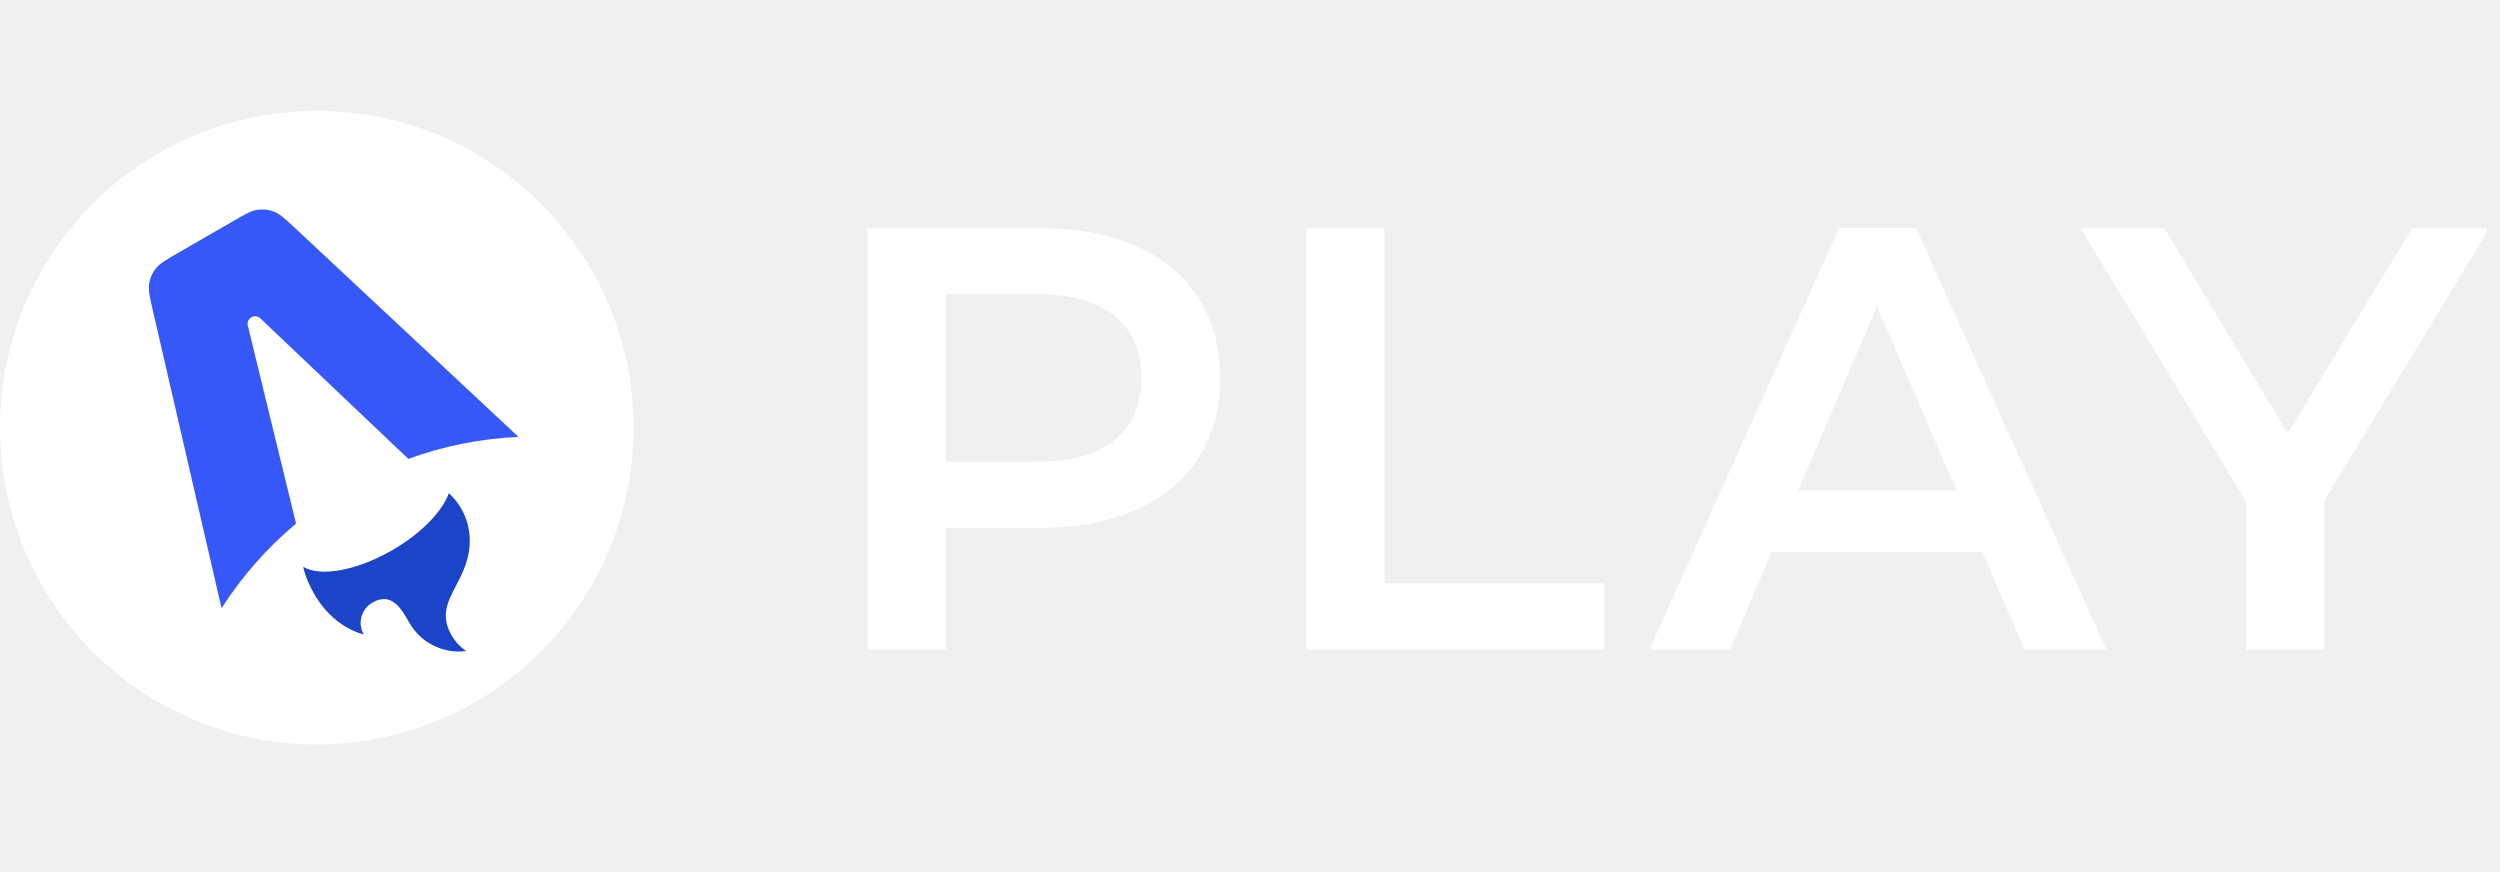
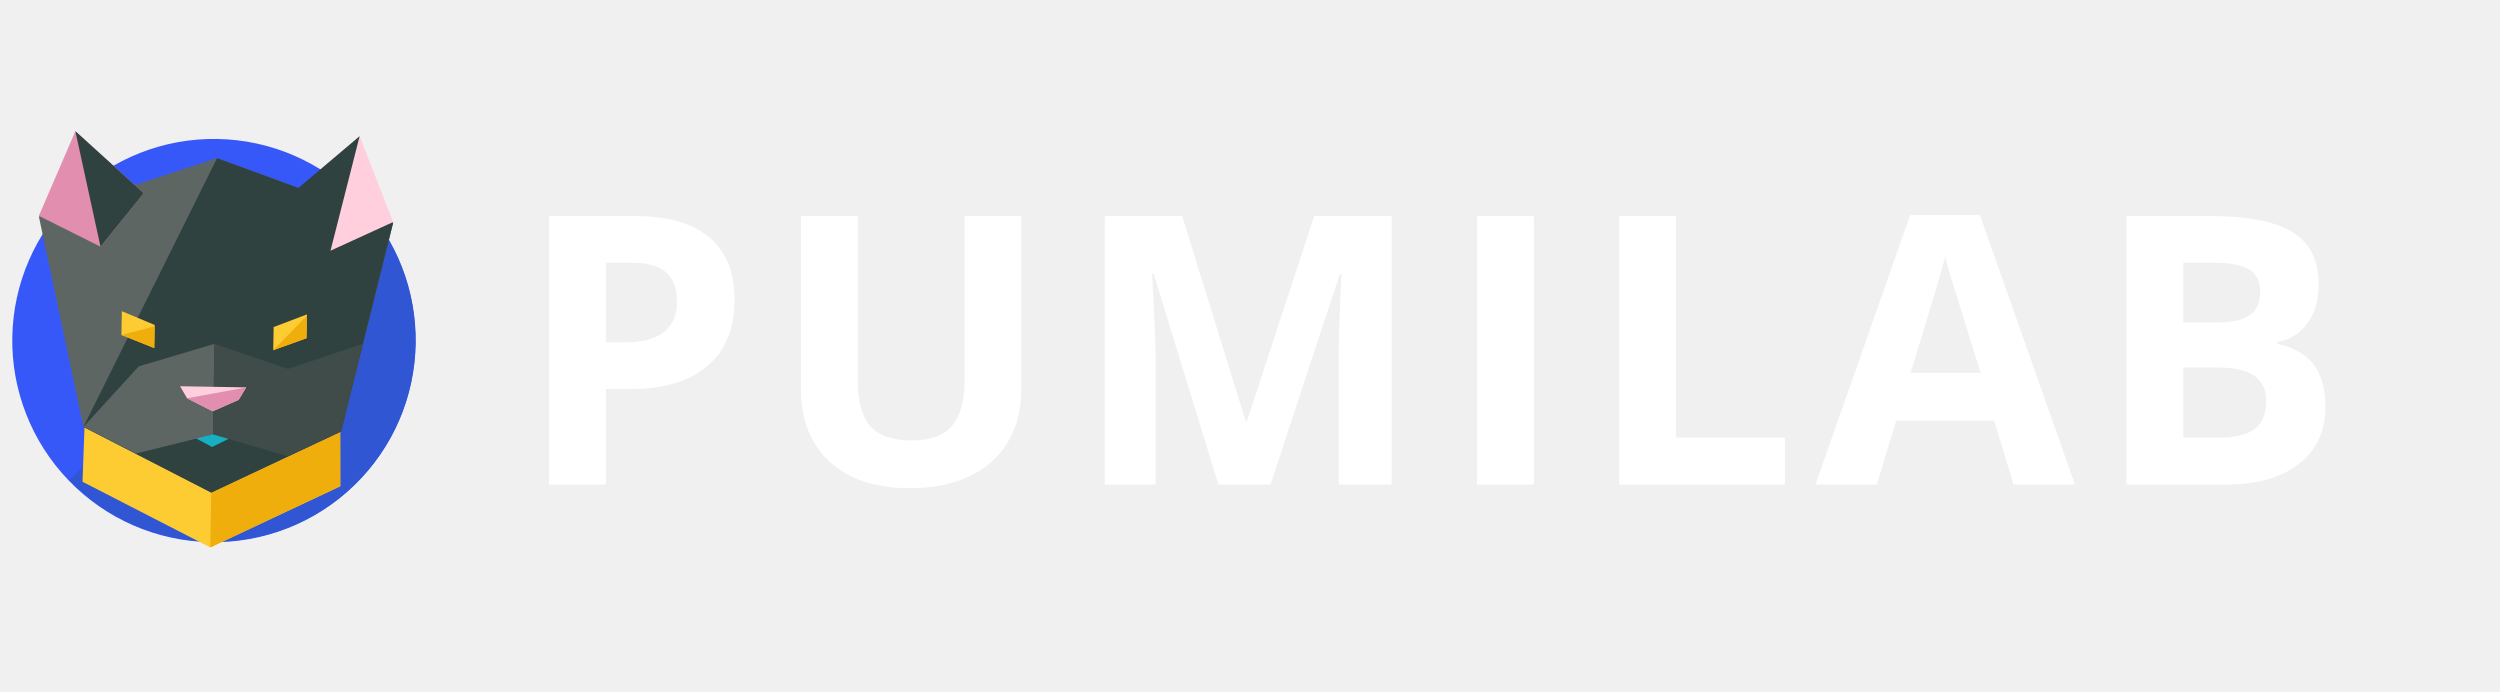
- <svg xmlns="http://www.w3.org/2000/svg" width="132" height="46" viewBox="0 0 132 46" fill="none">
-   <g clip-path="url(#clip0_304_44)">
-     <mask id="mask0_304_44" style="mask-type:luminance" maskUnits="userSpaceOnUse" x="0" y="0" width="132" height="46">
-       <path d="M0 0H131.309V46H0V0Z" fill="white" />
-     </mask>
-     <g mask="url(#mask0_304_44)">
-       <path d="M54.952 12.044C56.88 12.044 58.554 12.362 59.973 12.997C61.414 13.633 62.516 14.544 63.279 15.731C64.041 16.917 64.423 18.326 64.423 19.958C64.423 21.568 64.041 22.977 63.279 24.185C62.516 25.371 61.414 26.282 59.973 26.918C58.553 27.554 56.88 27.871 54.952 27.871H49.93V34.291H45.8V12.044H54.952ZM54.762 24.375C56.562 24.375 57.929 23.994 58.861 23.231C59.793 22.468 60.259 21.377 60.259 19.958C60.259 18.538 59.793 17.447 58.861 16.684C57.929 15.921 56.562 15.54 54.761 15.54H49.931V24.375H54.762ZM68.967 12.044H73.099V30.795H84.73V34.291H68.967V12.044ZM104.668 29.143H93.544L91.35 34.29H87.091L97.102 12.043H101.171L111.214 34.29H106.891L104.667 29.142L104.668 29.143ZM103.301 25.901L99.106 16.176L94.942 25.901H103.301ZM122.726 26.441V34.291H118.594V26.505L109.854 12.044H114.272L120.787 22.881L127.366 12.044H131.434L122.726 26.441ZM16.727 39.309C25.965 39.309 33.455 31.82 33.455 22.582C33.455 13.343 25.965 5.854 16.727 5.854C7.49 5.854 0 13.344 0 22.582C0 31.82 7.489 39.309 16.727 39.309Z" fill="white" />
-     </g>
-   </g>
-   <path d="M14.469 11.175C14.782 11.297 15.052 11.549 15.592 12.053L27.375 23.068C25.389 23.157 23.428 23.549 21.561 24.229L13.744 16.808C13.682 16.748 13.602 16.711 13.517 16.701C13.431 16.691 13.345 16.709 13.271 16.752C13.196 16.795 13.138 16.861 13.104 16.94C13.07 17.019 13.063 17.107 13.084 17.191L15.631 27.646C14.1 28.927 12.773 30.434 11.698 32.116L8.07 16.391C7.904 15.673 7.822 15.314 7.874 14.982C7.919 14.689 8.039 14.413 8.222 14.18C8.43 13.915 8.749 13.731 9.388 13.362L12.307 11.677C12.947 11.308 13.266 11.123 13.599 11.076C13.893 11.034 14.192 11.069 14.469 11.175Z" fill="#3758F9" />
-   <path d="M23.699 26.038C23.359 26.999 22.247 28.163 20.705 29.053C18.812 30.145 16.886 30.472 16.008 29.923C16.12 30.464 16.386 31.003 16.578 31.335C16.578 31.335 17.42 33.022 19.208 33.501C19.045 33.219 19.001 32.883 19.085 32.567C19.17 32.252 19.376 31.983 19.659 31.82C20.668 31.237 21.175 32.118 21.586 32.833L21.623 32.897C22.249 33.981 23.448 34.528 24.617 34.376C24.299 34.161 24.035 33.877 23.844 33.544C23.247 32.51 23.632 31.775 24.079 30.92C24.434 30.24 24.83 29.484 24.802 28.443C24.786 27.882 24.631 27.333 24.349 26.848C24.171 26.538 23.95 26.267 23.699 26.038Z" fill="#1B44C8" />
+ <svg xmlns="http://www.w3.org/2000/svg" width="499" zoomAndPan="magnify" viewBox="0 0 374.25 103.5" height="138" preserveAspectRatio="xMidYMid meet" version="1.0">
  <defs>
-     <clipPath id="clip0_304_44">
-       <rect width="132" height="46" fill="white" />
+     <g />
+     <clipPath id="d50ccd65a7">
+       <path d="M 1 20 L 63 20 L 63 82 L 1 82 Z M 1 20 " clip-rule="nonzero" />
+     </clipPath>
+     <clipPath id="0c2ad35943">
+       <path d="M 1.602 19.469 L 63.543 20.551 L 62.461 82.492 L 0.52 81.41 Z M 1.602 19.469 " clip-rule="nonzero" />
+     </clipPath>
+     <clipPath id="316ff486c1">
+       <path d="M 1.602 19.469 L 63.543 20.551 L 62.461 82.492 L 0.52 81.41 Z M 1.602 19.469 " clip-rule="nonzero" />
+     </clipPath>
+     <clipPath id="dc2afa4186">
+       <path d="M 1.602 19.469 L 63.543 20.551 L 62.461 82.492 L 0.52 81.41 Z M 1.602 19.469 " clip-rule="nonzero" />
+     </clipPath>
+     <clipPath id="1a88e841d4">
+       <path d="M 10 29 L 63 29 L 63 82 L 10 82 Z M 10 29 " clip-rule="nonzero" />
+     </clipPath>
+     <clipPath id="d100b4b137">
+       <path d="M 1.602 19.469 L 63.543 20.551 L 62.461 82.492 L 0.52 81.41 Z M 1.602 19.469 " clip-rule="nonzero" />
+     </clipPath>
+     <clipPath id="2c6594e629">
+       <path d="M 1.602 19.469 L 63.543 20.551 L 62.461 82.492 L 0.52 81.41 Z M 1.602 19.469 " clip-rule="nonzero" />
+     </clipPath>
+     <clipPath id="09f4cf2b7d">
+       <path d="M 1.602 19.469 L 63.543 20.551 L 62.461 82.492 L 0.52 81.41 Z M 1.602 19.469 " clip-rule="nonzero" />
+     </clipPath>
+     <clipPath id="9d68a38910">
+       <path d="M 12 31 L 51 31 L 51 82 L 12 82 Z M 12 31 " clip-rule="nonzero" />
+     </clipPath>
+     <clipPath id="558f6fe180">
+       <path d="M 1.602 19.469 L 63.543 20.551 L 62.461 82.492 L 0.52 81.41 Z M 1.602 19.469 " clip-rule="nonzero" />
+     </clipPath>
+     <clipPath id="087ab6fb0e">
+       <path d="M 1.602 19.469 L 63.543 20.551 L 62.461 82.492 L 0.52 81.41 Z M 1.602 19.469 " clip-rule="nonzero" />
+     </clipPath>
+     <clipPath id="8b0d8f924a">
+       <path d="M 1.602 19.469 L 63.543 20.551 L 62.461 82.492 L 0.52 81.41 Z M 1.602 19.469 " clip-rule="nonzero" />
+     </clipPath>
+     <clipPath id="d33252b5b6">
+       <path d="M 31 31 L 51 31 L 51 82 L 31 82 Z M 31 31 " clip-rule="nonzero" />
+     </clipPath>
+     <clipPath id="7229aee9f7">
+       <path d="M 1.602 19.469 L 63.543 20.551 L 62.461 82.492 L 0.52 81.41 Z M 1.602 19.469 " clip-rule="nonzero" />
+     </clipPath>
+     <clipPath id="df650c3f5b">
+       <path d="M 1.602 19.469 L 63.543 20.551 L 62.461 82.492 L 0.52 81.41 Z M 1.602 19.469 " clip-rule="nonzero" />
+     </clipPath>
+     <clipPath id="de32995d98">
+       <path d="M 1.602 19.469 L 63.543 20.551 L 62.461 82.492 L 0.52 81.41 Z M 1.602 19.469 " clip-rule="nonzero" />
+     </clipPath>
+     <clipPath id="fffb798a39">
+       <path d="M 5 23 L 59 23 L 59 74 L 5 74 Z M 5 23 " clip-rule="nonzero" />
+     </clipPath>
+     <clipPath id="a7b8f13cec">
+       <path d="M 1.602 19.469 L 63.543 20.551 L 62.461 82.492 L 0.52 81.41 Z M 1.602 19.469 " clip-rule="nonzero" />
+     </clipPath>
+     <clipPath id="5ac70a5deb">
+       <path d="M 1.602 19.469 L 63.543 20.551 L 62.461 82.492 L 0.52 81.41 Z M 1.602 19.469 " clip-rule="nonzero" />
+     </clipPath>
+     <clipPath id="86cc668ea8">
+       <path d="M 1.602 19.469 L 63.543 20.551 L 62.461 82.492 L 0.52 81.41 Z M 1.602 19.469 " clip-rule="nonzero" />
+     </clipPath>
+     <clipPath id="5405606768">
+       <path d="M 12 23 L 59 23 L 59 74 L 12 74 Z M 12 23 " clip-rule="nonzero" />
+     </clipPath>
+     <clipPath id="ad93a0e8a0">
+       <path d="M 1.602 19.469 L 63.543 20.551 L 62.461 82.492 L 0.52 81.41 Z M 1.602 19.469 " clip-rule="nonzero" />
+     </clipPath>
+     <clipPath id="3355833737">
+       <path d="M 1.602 19.469 L 63.543 20.551 L 62.461 82.492 L 0.52 81.41 Z M 1.602 19.469 " clip-rule="nonzero" />
+     </clipPath>
+     <clipPath id="6b171ba30c">
+       <path d="M 1.602 19.469 L 63.543 20.551 L 62.461 82.492 L 0.52 81.41 Z M 1.602 19.469 " clip-rule="nonzero" />
+     </clipPath>
+     <clipPath id="7dcbe03c1b">
+       <path d="M 27 64 L 36 64 L 36 67 L 27 67 Z M 27 64 " clip-rule="nonzero" />
+     </clipPath>
+     <clipPath id="b2adc3fcdd">
+       <path d="M 1.602 19.469 L 63.543 20.551 L 62.461 82.492 L 0.52 81.41 Z M 1.602 19.469 " clip-rule="nonzero" />
+     </clipPath>
+     <clipPath id="bb8332c726">
+       <path d="M 1.602 19.469 L 63.543 20.551 L 62.461 82.492 L 0.52 81.41 Z M 1.602 19.469 " clip-rule="nonzero" />
+     </clipPath>
+     <clipPath id="77b8123bf6">
+       <path d="M 1.602 19.469 L 63.543 20.551 L 62.461 82.492 L 0.52 81.41 Z M 1.602 19.469 " clip-rule="nonzero" />
+     </clipPath>
+     <clipPath id="509b8d32b7">
+       <path d="M 12 51 L 33 51 L 33 68 L 12 68 Z M 12 51 " clip-rule="nonzero" />
+     </clipPath>
+     <clipPath id="c311348720">
+       <path d="M 1.602 19.469 L 63.543 20.551 L 62.461 82.492 L 0.52 81.41 Z M 1.602 19.469 " clip-rule="nonzero" />
+     </clipPath>
+     <clipPath id="d9b7a496c0">
+       <path d="M 1.602 19.469 L 63.543 20.551 L 62.461 82.492 L 0.52 81.41 Z M 1.602 19.469 " clip-rule="nonzero" />
+     </clipPath>
+     <clipPath id="511e01b192">
+       <path d="M 1.602 19.469 L 63.543 20.551 L 62.461 82.492 L 0.52 81.41 Z M 1.602 19.469 " clip-rule="nonzero" />
+     </clipPath>
+     <clipPath id="5cf9e34e22">
+       <path d="M 31 51 L 55 51 L 55 69 L 31 69 Z M 31 51 " clip-rule="nonzero" />
+     </clipPath>
+     <clipPath id="ee8052a6cf">
+       <path d="M 1.602 19.469 L 63.543 20.551 L 62.461 82.492 L 0.52 81.41 Z M 1.602 19.469 " clip-rule="nonzero" />
+     </clipPath>
+     <clipPath id="5c1dbf825f">
+       <path d="M 1.602 19.469 L 63.543 20.551 L 62.461 82.492 L 0.52 81.41 Z M 1.602 19.469 " clip-rule="nonzero" />
+     </clipPath>
+     <clipPath id="5c099bfd0c">
+       <path d="M 1.602 19.469 L 63.543 20.551 L 62.461 82.492 L 0.52 81.41 Z M 1.602 19.469 " clip-rule="nonzero" />
+     </clipPath>
+     <clipPath id="fe475c21a1">
+       <path d="M 18 46 L 24 46 L 24 53 L 18 53 Z M 18 46 " clip-rule="nonzero" />
+     </clipPath>
+     <clipPath id="a29c64fcd6">
+       <path d="M 1.602 19.469 L 63.543 20.551 L 62.461 82.492 L 0.52 81.41 Z M 1.602 19.469 " clip-rule="nonzero" />
+     </clipPath>
+     <clipPath id="78c786e8e1">
+       <path d="M 1.602 19.469 L 63.543 20.551 L 62.461 82.492 L 0.52 81.41 Z M 1.602 19.469 " clip-rule="nonzero" />
+     </clipPath>
+     <clipPath id="5c9ce0844d">
+       <path d="M 1.602 19.469 L 63.543 20.551 L 62.461 82.492 L 0.52 81.41 Z M 1.602 19.469 " clip-rule="nonzero" />
+     </clipPath>
+     <clipPath id="c6b8223ec3">
+       <path d="M 18 48 L 24 48 L 24 53 L 18 53 Z M 18 48 " clip-rule="nonzero" />
+     </clipPath>
+     <clipPath id="9cc3806aab">
+       <path d="M 1.602 19.469 L 63.543 20.551 L 62.461 82.492 L 0.52 81.41 Z M 1.602 19.469 " clip-rule="nonzero" />
+     </clipPath>
+     <clipPath id="3de8eb987f">
+       <path d="M 1.602 19.469 L 63.543 20.551 L 62.461 82.492 L 0.52 81.41 Z M 1.602 19.469 " clip-rule="nonzero" />
+     </clipPath>
+     <clipPath id="e690d3fdb3">
+       <path d="M 1.602 19.469 L 63.543 20.551 L 62.461 82.492 L 0.52 81.41 Z M 1.602 19.469 " clip-rule="nonzero" />
+     </clipPath>
+     <clipPath id="c630b81c4d">
+       <path d="M 40 47 L 46 47 L 46 53 L 40 53 Z M 40 47 " clip-rule="nonzero" />
+     </clipPath>
+     <clipPath id="214970e5e9">
+       <path d="M 1.602 19.469 L 63.543 20.551 L 62.461 82.492 L 0.52 81.41 Z M 1.602 19.469 " clip-rule="nonzero" />
+     </clipPath>
+     <clipPath id="8cf35e3397">
+       <path d="M 1.602 19.469 L 63.543 20.551 L 62.461 82.492 L 0.52 81.41 Z M 1.602 19.469 " clip-rule="nonzero" />
+     </clipPath>
+     <clipPath id="5338b7af2c">
+       <path d="M 1.602 19.469 L 63.543 20.551 L 62.461 82.492 L 0.52 81.41 Z M 1.602 19.469 " clip-rule="nonzero" />
+     </clipPath>
+     <clipPath id="965e130d66">
+       <path d="M 5 19 L 22 19 L 22 37 L 5 37 Z M 5 19 " clip-rule="nonzero" />
+     </clipPath>
+     <clipPath id="a59fc490a0">
+       <path d="M 1.602 19.469 L 63.543 20.551 L 62.461 82.492 L 0.52 81.41 Z M 1.602 19.469 " clip-rule="nonzero" />
+     </clipPath>
+     <clipPath id="6a0b719f07">
+       <path d="M 1.602 19.469 L 63.543 20.551 L 62.461 82.492 L 0.52 81.41 Z M 1.602 19.469 " clip-rule="nonzero" />
+     </clipPath>
+     <clipPath id="41269860b5">
+       <path d="M 1.602 19.469 L 63.543 20.551 L 62.461 82.492 L 0.52 81.41 Z M 1.602 19.469 " clip-rule="nonzero" />
+     </clipPath>
+     <clipPath id="3430bdf8bd">
+       <path d="M 11 19 L 22 19 L 22 37 L 11 37 Z M 11 19 " clip-rule="nonzero" />
+     </clipPath>
+     <clipPath id="4ec7724012">
+       <path d="M 1.602 19.469 L 63.543 20.551 L 62.461 82.492 L 0.52 81.41 Z M 1.602 19.469 " clip-rule="nonzero" />
+     </clipPath>
+     <clipPath id="5d0b9dbe06">
+       <path d="M 1.602 19.469 L 63.543 20.551 L 62.461 82.492 L 0.52 81.41 Z M 1.602 19.469 " clip-rule="nonzero" />
+     </clipPath>
+     <clipPath id="8e4244e44e">
+       <path d="M 1.602 19.469 L 63.543 20.551 L 62.461 82.492 L 0.52 81.41 Z M 1.602 19.469 " clip-rule="nonzero" />
+     </clipPath>
+     <clipPath id="a3204487c3">
+       <path d="M 45 20 L 59 20 L 59 38 L 45 38 Z M 45 20 " clip-rule="nonzero" />
+     </clipPath>
+     <clipPath id="234f9e0e3d">
+       <path d="M 1.602 19.469 L 63.543 20.551 L 62.461 82.492 L 0.52 81.41 Z M 1.602 19.469 " clip-rule="nonzero" />
+     </clipPath>
+     <clipPath id="5637b17a87">
+       <path d="M 1.602 19.469 L 63.543 20.551 L 62.461 82.492 L 0.52 81.41 Z M 1.602 19.469 " clip-rule="nonzero" />
+     </clipPath>
+     <clipPath id="9ba61dd76d">
+       <path d="M 1.602 19.469 L 63.543 20.551 L 62.461 82.492 L 0.52 81.41 Z M 1.602 19.469 " clip-rule="nonzero" />
+     </clipPath>
+     <clipPath id="d04067d719">
+       <path d="M 43 20 L 54 20 L 54 38 L 43 38 Z M 43 20 " clip-rule="nonzero" />
+     </clipPath>
+     <clipPath id="b74aacc9c8">
+       <path d="M 1.602 19.469 L 63.543 20.551 L 62.461 82.492 L 0.52 81.41 Z M 1.602 19.469 " clip-rule="nonzero" />
+     </clipPath>
+     <clipPath id="1f9315cf25">
+       <path d="M 1.602 19.469 L 63.543 20.551 L 62.461 82.492 L 0.52 81.41 Z M 1.602 19.469 " clip-rule="nonzero" />
+     </clipPath>
+     <clipPath id="e0cda181da">
+       <path d="M 1.602 19.469 L 63.543 20.551 L 62.461 82.492 L 0.52 81.41 Z M 1.602 19.469 " clip-rule="nonzero" />
+     </clipPath>
+     <clipPath id="afb84c172c">
+       <path d="M 26 57 L 37 57 L 37 62 L 26 62 Z M 26 57 " clip-rule="nonzero" />
+     </clipPath>
+     <clipPath id="593fcd148e">
+       <path d="M 1.602 19.469 L 63.543 20.551 L 62.461 82.492 L 0.52 81.41 Z M 1.602 19.469 " clip-rule="nonzero" />
+     </clipPath>
+     <clipPath id="697b220478">
+       <path d="M 1.602 19.469 L 63.543 20.551 L 62.461 82.492 L 0.52 81.41 Z M 1.602 19.469 " clip-rule="nonzero" />
+     </clipPath>
+     <clipPath id="f3e50d256a">
+       <path d="M 1.602 19.469 L 63.543 20.551 L 62.461 82.492 L 0.52 81.41 Z M 1.602 19.469 " clip-rule="nonzero" />
+     </clipPath>
+     <clipPath id="64f391adf7">
+       <path d="M 28 57 L 37 57 L 37 62 L 28 62 Z M 28 57 " clip-rule="nonzero" />
+     </clipPath>
+     <clipPath id="daf484c41f">
+       <path d="M 1.602 19.469 L 63.543 20.551 L 62.461 82.492 L 0.52 81.41 Z M 1.602 19.469 " clip-rule="nonzero" />
+     </clipPath>
+     <clipPath id="1eb15dcc01">
+       <path d="M 1.602 19.469 L 63.543 20.551 L 62.461 82.492 L 0.52 81.41 Z M 1.602 19.469 " clip-rule="nonzero" />
+     </clipPath>
+     <clipPath id="3d04316307">
+       <path d="M 1.602 19.469 L 63.543 20.551 L 62.461 82.492 L 0.52 81.41 Z M 1.602 19.469 " clip-rule="nonzero" />
    </clipPath>
  </defs>
+   <g clip-path="url(#d50ccd65a7)">
+     <g clip-path="url(#0c2ad35943)">
+       <g clip-path="url(#316ff486c1)">
+         <g clip-path="url(#dc2afa4186)">
+           <path fill="#3758f9" d="M 62.199 51.508 C 62.18 52.496 62.117 53.48 62 54.461 C 61.887 55.445 61.727 56.418 61.516 57.383 C 61.305 58.352 61.051 59.305 60.746 60.246 C 60.441 61.188 60.094 62.109 59.699 63.016 C 59.305 63.922 58.867 64.809 58.387 65.672 C 57.906 66.535 57.383 67.371 56.82 68.184 C 56.258 68.996 55.656 69.781 55.016 70.531 C 54.375 71.285 53.699 72.008 52.988 72.691 C 52.277 73.379 51.531 74.031 50.758 74.645 C 49.984 75.258 49.18 75.832 48.348 76.367 C 47.516 76.902 46.66 77.395 45.781 77.844 C 44.902 78.297 44 78.703 43.082 79.062 C 42.164 79.426 41.227 79.742 40.277 80.012 C 39.324 80.285 38.363 80.508 37.391 80.684 C 36.418 80.859 35.438 80.984 34.453 81.066 C 33.469 81.145 32.48 81.176 31.492 81.16 C 30.504 81.141 29.52 81.078 28.539 80.961 C 27.555 80.848 26.582 80.688 25.617 80.477 C 24.648 80.266 23.695 80.012 22.754 79.707 C 21.812 79.402 20.891 79.055 19.984 78.66 C 19.078 78.266 18.191 77.828 17.328 77.348 C 16.465 76.867 15.629 76.344 14.816 75.781 C 14.004 75.219 13.219 74.617 12.469 73.977 C 11.715 73.336 10.996 72.66 10.309 71.949 C 9.621 71.238 8.969 70.492 8.355 69.719 C 7.742 68.945 7.168 68.141 6.633 67.309 C 6.098 66.477 5.605 65.621 5.156 64.742 C 4.707 63.863 4.297 62.961 3.938 62.043 C 3.574 61.121 3.258 60.188 2.988 59.238 C 2.719 58.285 2.492 57.324 2.316 56.352 C 2.141 55.379 2.016 54.398 1.934 53.414 C 1.855 52.43 1.824 51.441 1.84 50.453 C 1.859 49.465 1.922 48.48 2.039 47.5 C 2.152 46.516 2.312 45.543 2.523 44.574 C 2.734 43.609 2.988 42.656 3.293 41.715 C 3.598 40.773 3.945 39.852 4.34 38.945 C 4.734 38.039 5.172 37.152 5.652 36.289 C 6.133 35.426 6.656 34.59 7.219 33.777 C 7.781 32.965 8.387 32.18 9.023 31.43 C 9.664 30.676 10.34 29.953 11.051 29.27 C 11.762 28.582 12.508 27.93 13.281 27.316 C 14.055 26.703 14.859 26.129 15.691 25.594 C 16.523 25.059 17.379 24.566 18.258 24.117 C 19.137 23.664 20.039 23.258 20.957 22.898 C 21.879 22.535 22.812 22.219 23.762 21.949 C 24.715 21.676 25.676 21.453 26.648 21.277 C 27.621 21.102 28.602 20.977 29.586 20.895 C 30.57 20.816 31.559 20.785 32.547 20.801 C 33.535 20.82 34.52 20.883 35.504 21 C 36.484 21.113 37.457 21.273 38.426 21.484 C 39.391 21.695 40.344 21.949 41.285 22.254 C 42.227 22.559 43.148 22.906 44.055 23.301 C 44.961 23.695 45.848 24.133 46.711 24.613 C 47.574 25.094 48.414 25.617 49.223 26.18 C 50.035 26.742 50.82 27.344 51.574 27.984 C 52.324 28.625 53.047 29.301 53.73 30.012 C 54.418 30.723 55.07 31.469 55.684 32.242 C 56.297 33.016 56.871 33.82 57.406 34.652 C 57.941 35.484 58.434 36.34 58.883 37.219 C 59.336 38.098 59.742 39 60.102 39.918 C 60.465 40.836 60.781 41.773 61.051 42.723 C 61.324 43.676 61.547 44.637 61.723 45.609 C 61.898 46.582 62.027 47.562 62.105 48.547 C 62.184 49.531 62.215 50.52 62.199 51.508 Z M 62.199 51.508 " fill-opacity="1" fill-rule="nonzero" />
+         </g>
+       </g>
+     </g>
+   </g>
+   <g clip-path="url(#1a88e841d4)">
+     <g clip-path="url(#d100b4b137)">
+       <g clip-path="url(#2c6594e629)">
+         <g clip-path="url(#09f4cf2b7d)">
+           <path fill="#3056d3" d="M 53.766 29.98 C 65.336 41.961 65 61.059 53.02 72.629 C 41.039 84.195 21.945 83.863 10.375 71.883 " fill-opacity="1" fill-rule="nonzero" />
+         </g>
+       </g>
+     </g>
+   </g>
+   <g clip-path="url(#9d68a38910)">
+     <g clip-path="url(#558f6fe180)">
+       <g clip-path="url(#087ab6fb0e)">
+         <g clip-path="url(#8b0d8f924a)">
+           <path fill="#fccc32" d="M 13.492 40.758 L 32.352 31.883 L 50.895 41.41 L 50.941 72.789 L 31.48 81.949 L 12.352 72.117 Z M 13.492 40.758 " fill-opacity="1" fill-rule="nonzero" />
+         </g>
+       </g>
+     </g>
+   </g>
+   <g clip-path="url(#d33252b5b6)">
+     <g clip-path="url(#7229aee9f7)">
+       <g clip-path="url(#df650c3f5b)">
+         <g clip-path="url(#de32995d98)">
+           <path fill="#efae0c" d="M 32.352 31.883 L 50.895 41.41 L 50.941 72.789 L 31.48 81.949 " fill-opacity="1" fill-rule="nonzero" />
+         </g>
+       </g>
+     </g>
+   </g>
+   <g clip-path="url(#fffb798a39)">
+     <g clip-path="url(#a7b8f13cec)">
+       <g clip-path="url(#5ac70a5deb)">
+         <g clip-path="url(#86cc668ea8)">
+           <path fill="#5e6664" d="M 5.816 32.41 L 32.496 23.672 L 58.855 33.336 L 51.082 64.578 L 31.621 73.738 L 12.492 63.902 Z M 5.816 32.41 " fill-opacity="1" fill-rule="nonzero" />
+         </g>
+       </g>
+     </g>
+   </g>
+   <g clip-path="url(#5405606768)">
+     <g clip-path="url(#ad93a0e8a0)">
+       <g clip-path="url(#3355833737)">
+         <g clip-path="url(#6b171ba30c)">
+           <path fill="#2f423f" d="M 32.496 23.672 L 58.855 33.336 L 51.082 64.578 L 31.621 73.738 L 12.492 63.902 " fill-opacity="1" fill-rule="nonzero" />
+         </g>
+       </g>
+     </g>
+   </g>
+   <g clip-path="url(#7dcbe03c1b)">
+     <g clip-path="url(#b2adc3fcdd)">
+       <g clip-path="url(#bb8332c726)">
+         <g clip-path="url(#77b8123bf6)">
+           <path fill="#16afc4" d="M 27.918 64.863 L 31.742 66.91 L 35.637 65 " fill-opacity="1" fill-rule="nonzero" />
+         </g>
+       </g>
+     </g>
+   </g>
+   <g clip-path="url(#509b8d32b7)">
+     <g clip-path="url(#c311348720)">
+       <g clip-path="url(#d9b7a496c0)">
+         <g clip-path="url(#511e01b192)">
+           <path fill="#5e6664" d="M 20.77 54.844 L 32.109 51.477 L 31.875 65.031 L 20.344 67.898 L 12.492 63.902 " fill-opacity="1" fill-rule="nonzero" />
+         </g>
+       </g>
+     </g>
+   </g>
+   <g clip-path="url(#5cf9e34e22)">
+     <g clip-path="url(#ee8052a6cf)">
+       <g clip-path="url(#5c1dbf825f)">
+         <g clip-path="url(#5c099bfd0c)">
+           <path fill="#404c49" d="M 54.281 51.469 L 43.129 55.23 L 32.109 51.477 L 31.875 65.031 L 43.102 68.297 L 51.082 64.578 Z M 54.281 51.469 " fill-opacity="1" fill-rule="nonzero" />
+         </g>
+       </g>
+     </g>
+   </g>
+   <g clip-path="url(#fe475c21a1)">
+     <g clip-path="url(#a29c64fcd6)">
+       <g clip-path="url(#78c786e8e1)">
+         <g clip-path="url(#5c9ce0844d)">
+           <path fill="#fccc32" d="M 23.094 52.109 L 18.176 50.145 L 18.238 46.582 L 23.152 48.648 Z M 23.094 52.109 " fill-opacity="1" fill-rule="nonzero" />
+         </g>
+       </g>
+     </g>
+   </g>
+   <g clip-path="url(#c6b8223ec3)">
+     <g clip-path="url(#9cc3806aab)">
+       <g clip-path="url(#3de8eb987f)">
+         <g clip-path="url(#e690d3fdb3)">
+           <path fill="#efae0c" d="M 23.148 48.848 L 23.094 52.109 L 18.176 50.145 " fill-opacity="1" fill-rule="nonzero" />
+         </g>
+       </g>
+     </g>
+   </g>
+   <g clip-path="url(#c630b81c4d)">
+     <g clip-path="url(#214970e5e9)">
+       <g clip-path="url(#8cf35e3397)">
+         <g clip-path="url(#5338b7af2c)">
+           <path fill="#fccc32" d="M 40.902 52.422 L 45.883 50.629 L 45.945 47.066 L 40.965 48.957 Z M 40.902 52.422 " fill-opacity="1" fill-rule="nonzero" />
+           <path fill="#efae0c" d="M 40.902 52.422 L 45.883 50.629 L 45.941 47.266 " fill-opacity="1" fill-rule="nonzero" />
+         </g>
+       </g>
+     </g>
+   </g>
+   <g clip-path="url(#965e130d66)">
+     <g clip-path="url(#a59fc490a0)">
+       <g clip-path="url(#6a0b719f07)">
+         <g clip-path="url(#41269860b5)">
+           <path fill="#e28faf" d="M 15.043 36.926 L 5.82 32.312 L 11.285 19.637 L 21.516 28.922 Z M 15.043 36.926 " fill-opacity="1" fill-rule="nonzero" />
+         </g>
+       </g>
+     </g>
+   </g>
+   <g clip-path="url(#3430bdf8bd)">
+     <g clip-path="url(#4ec7724012)">
+       <g clip-path="url(#5d0b9dbe06)">
+         <g clip-path="url(#8e4244e44e)">
+           <path fill="#2f423f" d="M 11.285 19.637 L 21.516 28.922 L 15.043 36.926 " fill-opacity="1" fill-rule="nonzero" />
+         </g>
+       </g>
+     </g>
+   </g>
+   <g clip-path="url(#a3204487c3)">
+     <g clip-path="url(#234f9e0e3d)">
+       <g clip-path="url(#5637b17a87)">
+         <g clip-path="url(#9ba61dd76d)">
+           <path fill="#ffcfde" d="M 49.477 37.527 L 58.855 33.238 L 53.836 20.383 L 45.758 29.348 Z M 49.477 37.527 " fill-opacity="1" fill-rule="nonzero" />
+         </g>
+       </g>
+     </g>
+   </g>
+   <g clip-path="url(#d04067d719)">
+     <g clip-path="url(#b74aacc9c8)">
+       <g clip-path="url(#1f9315cf25)">
+         <g clip-path="url(#e0cda181da)">
+           <path fill="#2f423f" d="M 53.836 20.383 L 43.285 29.305 L 49.477 37.527 " fill-opacity="1" fill-rule="nonzero" />
+         </g>
+       </g>
+     </g>
+   </g>
+   <g clip-path="url(#afb84c172c)">
+     <g clip-path="url(#593fcd148e)">
+       <g clip-path="url(#697b220478)">
+         <g clip-path="url(#f3e50d256a)">
+           <path fill="#ffcfde" d="M 26.953 57.82 L 28.008 59.621 L 31.836 61.566 L 35.727 59.855 L 36.848 57.992 Z M 26.953 57.82 " fill-opacity="1" fill-rule="nonzero" />
+         </g>
+       </g>
+     </g>
+   </g>
+   <g clip-path="url(#64f391adf7)">
+     <g clip-path="url(#daf484c41f)">
+       <g clip-path="url(#1eb15dcc01)">
+         <g clip-path="url(#3d04316307)">
+           <path fill="#e28faf" d="M 28.008 59.621 L 31.836 61.566 L 35.727 59.855 L 36.848 57.992 " fill-opacity="1" fill-rule="nonzero" />
+         </g>
+       </g>
+     </g>
+   </g>
+   <g fill="#ffffff" fill-opacity="1">
+     <g transform="translate(77.12462, 72.53076)">
+       <g>
+         <path d="M 13.578 -21.281 L 16.391 -21.281 C 19.004 -21.281 20.961 -21.797 22.266 -22.828 C 23.566 -23.859 24.219 -25.363 24.219 -27.344 C 24.219 -29.344 23.672 -30.816 22.578 -31.766 C 21.492 -32.723 19.785 -33.203 17.453 -33.203 L 13.578 -33.203 Z M 32.828 -27.656 C 32.828 -23.332 31.473 -20.023 28.766 -17.734 C 26.066 -15.441 22.223 -14.297 17.234 -14.297 L 13.578 -14.297 L 13.578 0 L 5.062 0 L 5.062 -40.188 L 17.891 -40.188 C 22.766 -40.188 26.473 -39.133 29.016 -37.031 C 31.555 -34.938 32.828 -31.812 32.828 -27.656 Z M 32.828 -27.656 " />
+       </g>
+     </g>
+   </g>
+   <g fill="#ffffff" fill-opacity="1">
+     <g transform="translate(115.1199, 72.53076)">
+       <g>
+         <path d="M 37.766 -40.188 L 37.766 -14.188 C 37.766 -11.219 37.098 -8.613 35.766 -6.375 C 34.441 -4.145 32.523 -2.43 30.016 -1.234 C 27.504 -0.047 24.535 0.547 21.109 0.547 C 15.941 0.547 11.926 -0.773 9.062 -3.422 C 6.207 -6.066 4.781 -9.691 4.781 -14.297 L 4.781 -40.188 L 13.281 -40.188 L 13.281 -15.594 C 13.281 -12.488 13.898 -10.211 15.141 -8.766 C 16.391 -7.316 18.453 -6.594 21.328 -6.594 C 24.117 -6.594 26.141 -7.32 27.391 -8.781 C 28.648 -10.238 29.281 -12.523 29.281 -15.641 L 29.281 -40.188 Z M 37.766 -40.188 " />
+       </g>
+     </g>
+   </g>
+   <g fill="#ffffff" fill-opacity="1">
+     <g transform="translate(160.317, 72.53076)">
+       <g>
+         <path d="M 22.078 0 L 12.391 -31.531 L 12.156 -31.531 C 12.5 -25.113 12.672 -20.832 12.672 -18.688 L 12.672 0 L 5.062 0 L 5.062 -40.188 L 16.656 -40.188 L 26.172 -9.453 L 26.328 -9.453 L 36.422 -40.188 L 48.016 -40.188 L 48.016 0 L 40.078 0 L 40.078 -19.016 C 40.078 -19.922 40.086 -20.957 40.109 -22.125 C 40.141 -23.301 40.266 -26.414 40.484 -31.469 L 40.25 -31.469 L 29.875 0 Z M 22.078 0 " />
+       </g>
+     </g>
+   </g>
+   <g fill="#ffffff" fill-opacity="1">
+     <g transform="translate(216.0418, 72.53076)">
+       <g>
+         <path d="M 5.062 0 L 5.062 -40.188 L 13.578 -40.188 L 13.578 0 Z M 5.062 0 " />
+       </g>
+     </g>
+   </g>
+   <g fill="#ffffff" fill-opacity="1">
+     <g transform="translate(237.3247, 72.53076)">
+       <g>
+         <path d="M 5.062 0 L 5.062 -40.188 L 13.578 -40.188 L 13.578 -7.031 L 29.875 -7.031 L 29.875 0 Z M 5.062 0 " />
+       </g>
+     </g>
+   </g>
+   <g fill="#ffffff" fill-opacity="1">
+     <g transform="translate(271.7742, 72.53076)">
+       <g>
+         <path d="M 29.656 0 L 26.75 -9.562 L 12.094 -9.562 L 9.188 0 L 0 0 L 14.188 -40.359 L 24.609 -40.359 L 38.844 0 Z M 24.719 -16.719 C 22.02 -25.383 20.5 -30.285 20.156 -31.422 C 19.82 -32.555 19.582 -33.453 19.438 -34.109 C 18.832 -31.766 17.098 -25.969 14.234 -16.719 Z M 24.719 -16.719 " />
+       </g>
+     </g>
+   </g>
+   <g fill="#ffffff" fill-opacity="1">
+     <g transform="translate(313.2604, 72.53076)">
+       <g>
+         <path d="M 5.062 -40.188 L 17.562 -40.188 C 23.258 -40.188 27.395 -39.375 29.969 -37.75 C 32.551 -36.133 33.844 -33.555 33.844 -30.016 C 33.844 -27.617 33.273 -25.648 32.141 -24.109 C 31.016 -22.566 29.52 -21.641 27.656 -21.328 L 27.656 -21.062 C 30.195 -20.488 32.031 -19.422 33.156 -17.859 C 34.289 -16.305 34.859 -14.238 34.859 -11.656 C 34.859 -7.988 33.531 -5.129 30.875 -3.078 C 28.227 -1.023 24.633 0 20.094 0 L 5.062 0 Z M 13.578 -24.266 L 18.531 -24.266 C 20.832 -24.266 22.5 -24.625 23.531 -25.344 C 24.57 -26.062 25.094 -27.242 25.094 -28.891 C 25.094 -30.43 24.531 -31.535 23.406 -32.203 C 22.281 -32.867 20.5 -33.203 18.062 -33.203 L 13.578 -33.203 Z M 13.578 -17.516 L 13.578 -7.031 L 19.125 -7.031 C 21.477 -7.031 23.211 -7.477 24.328 -8.375 C 25.441 -9.281 26 -10.656 26 -12.5 C 26 -15.844 23.617 -17.516 18.859 -17.516 Z M 13.578 -17.516 " />
+       </g>
+     </g>
+   </g>
</svg>
